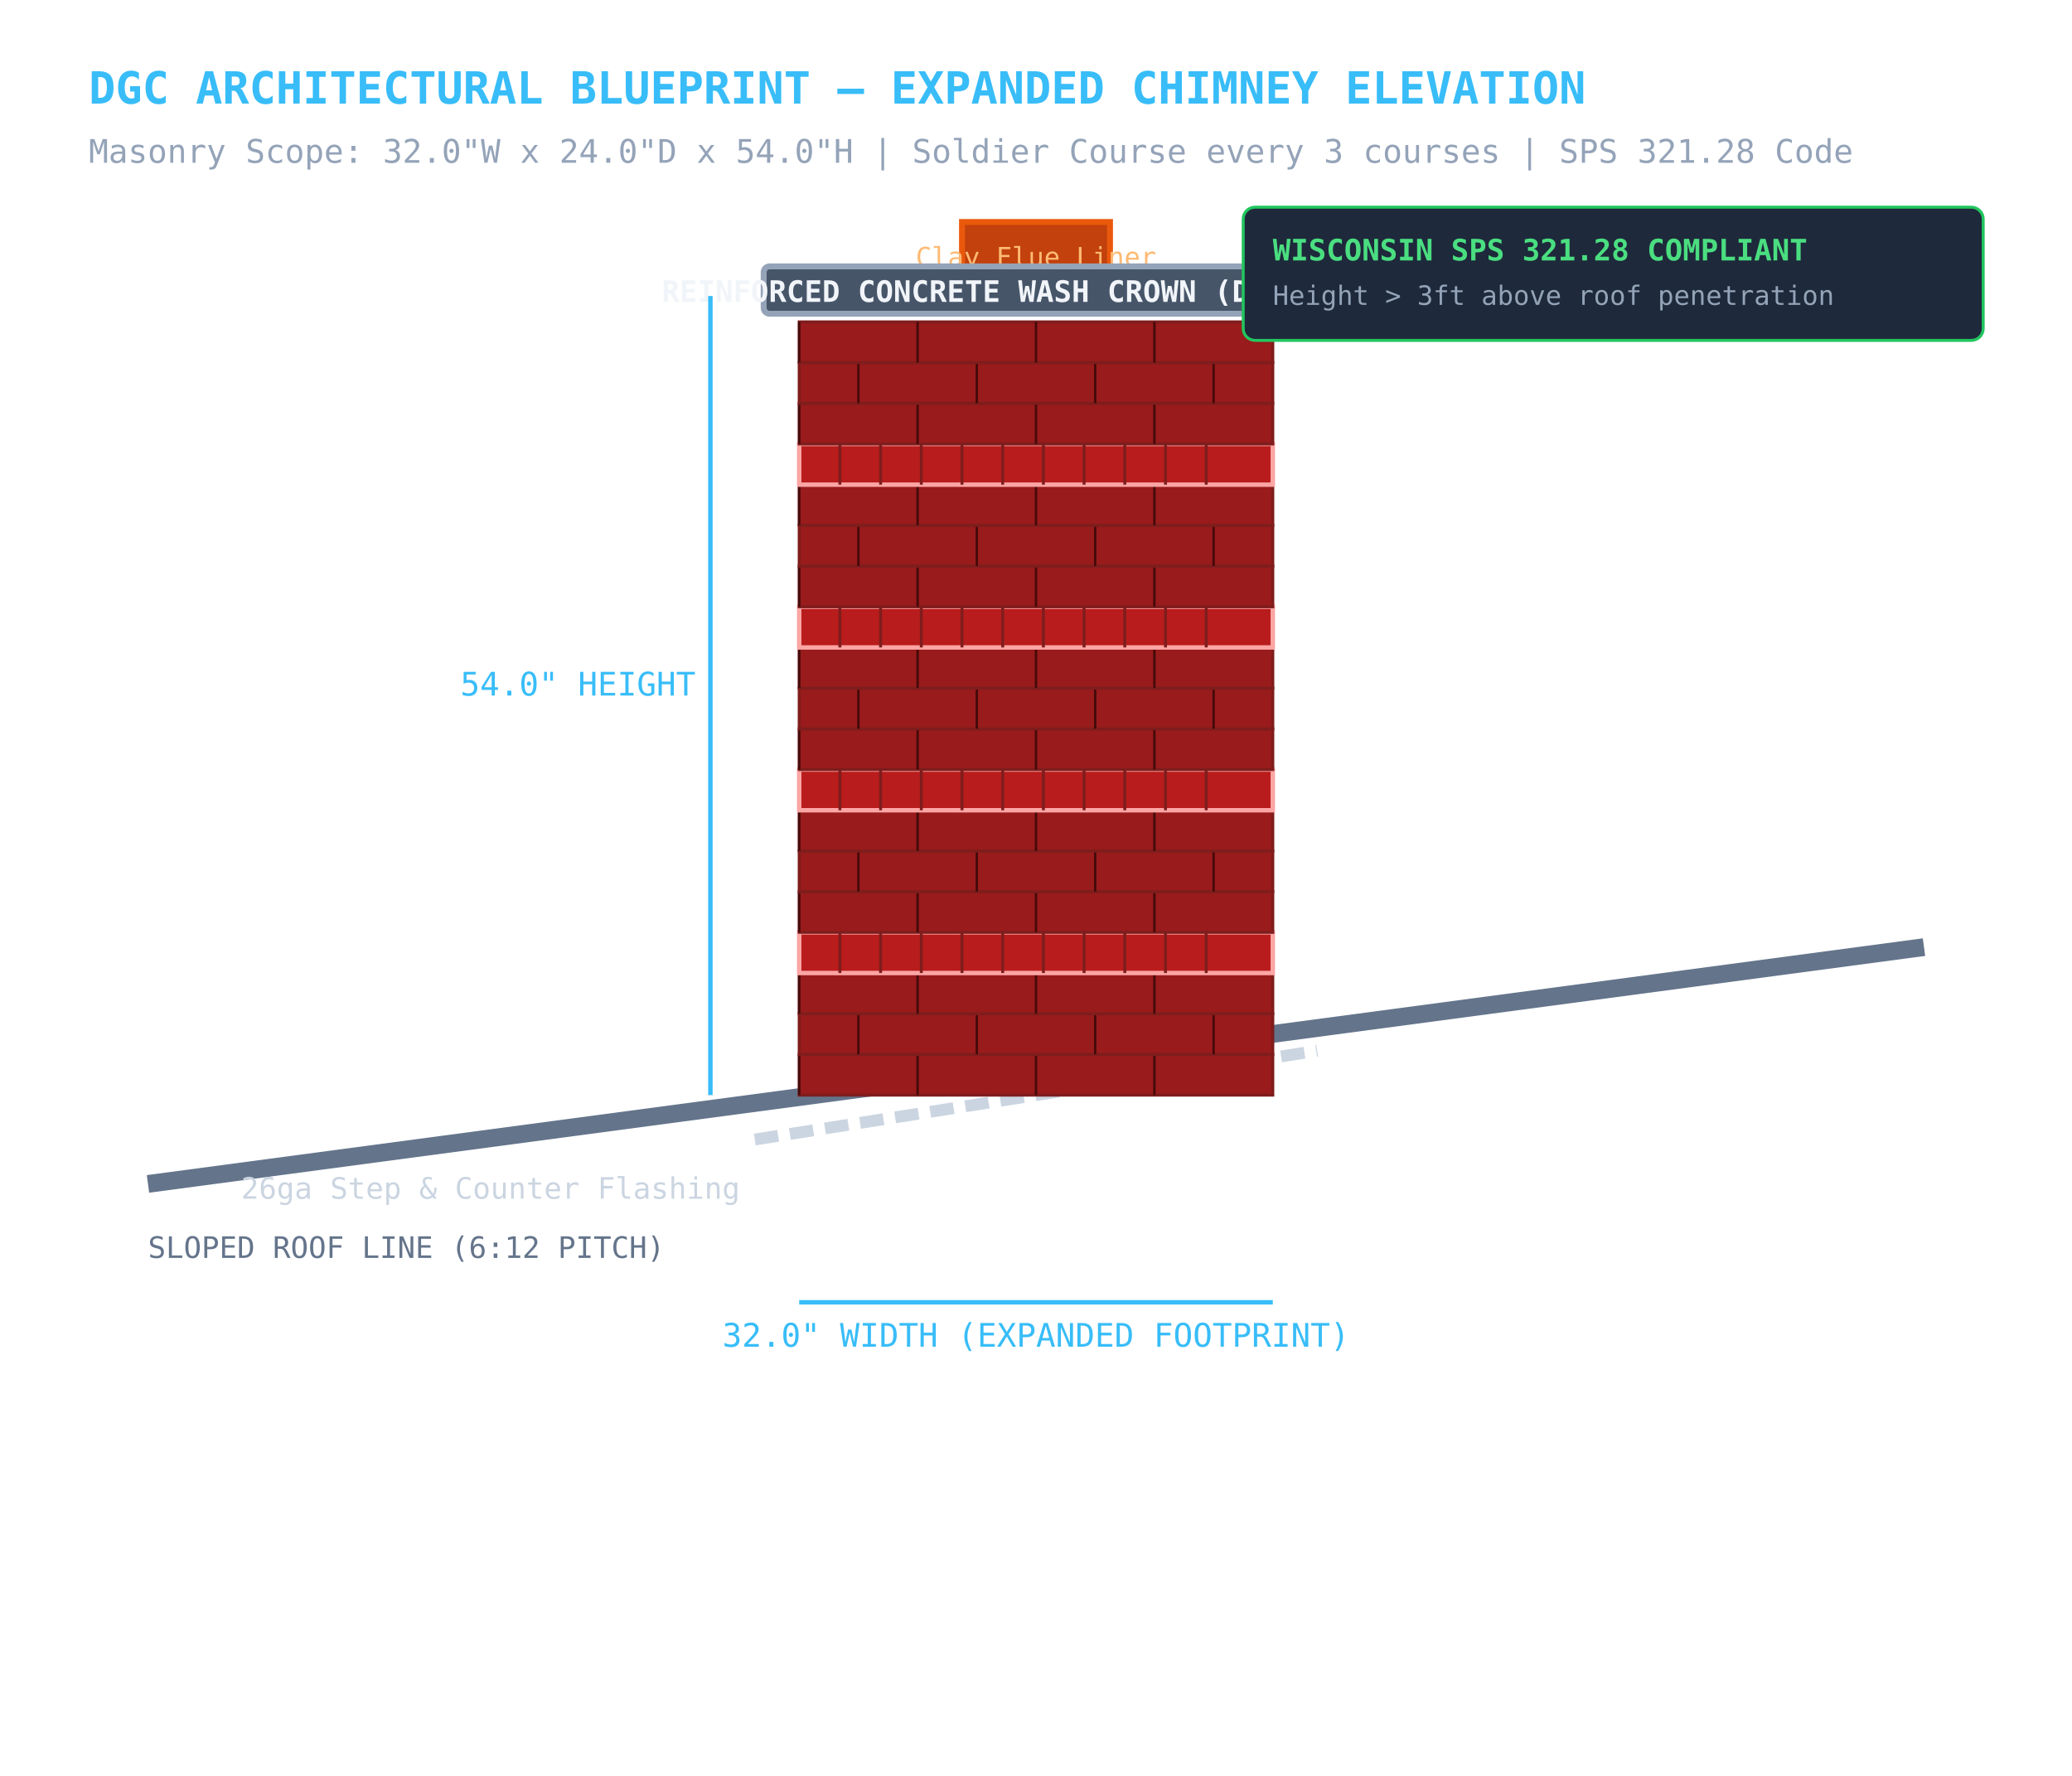
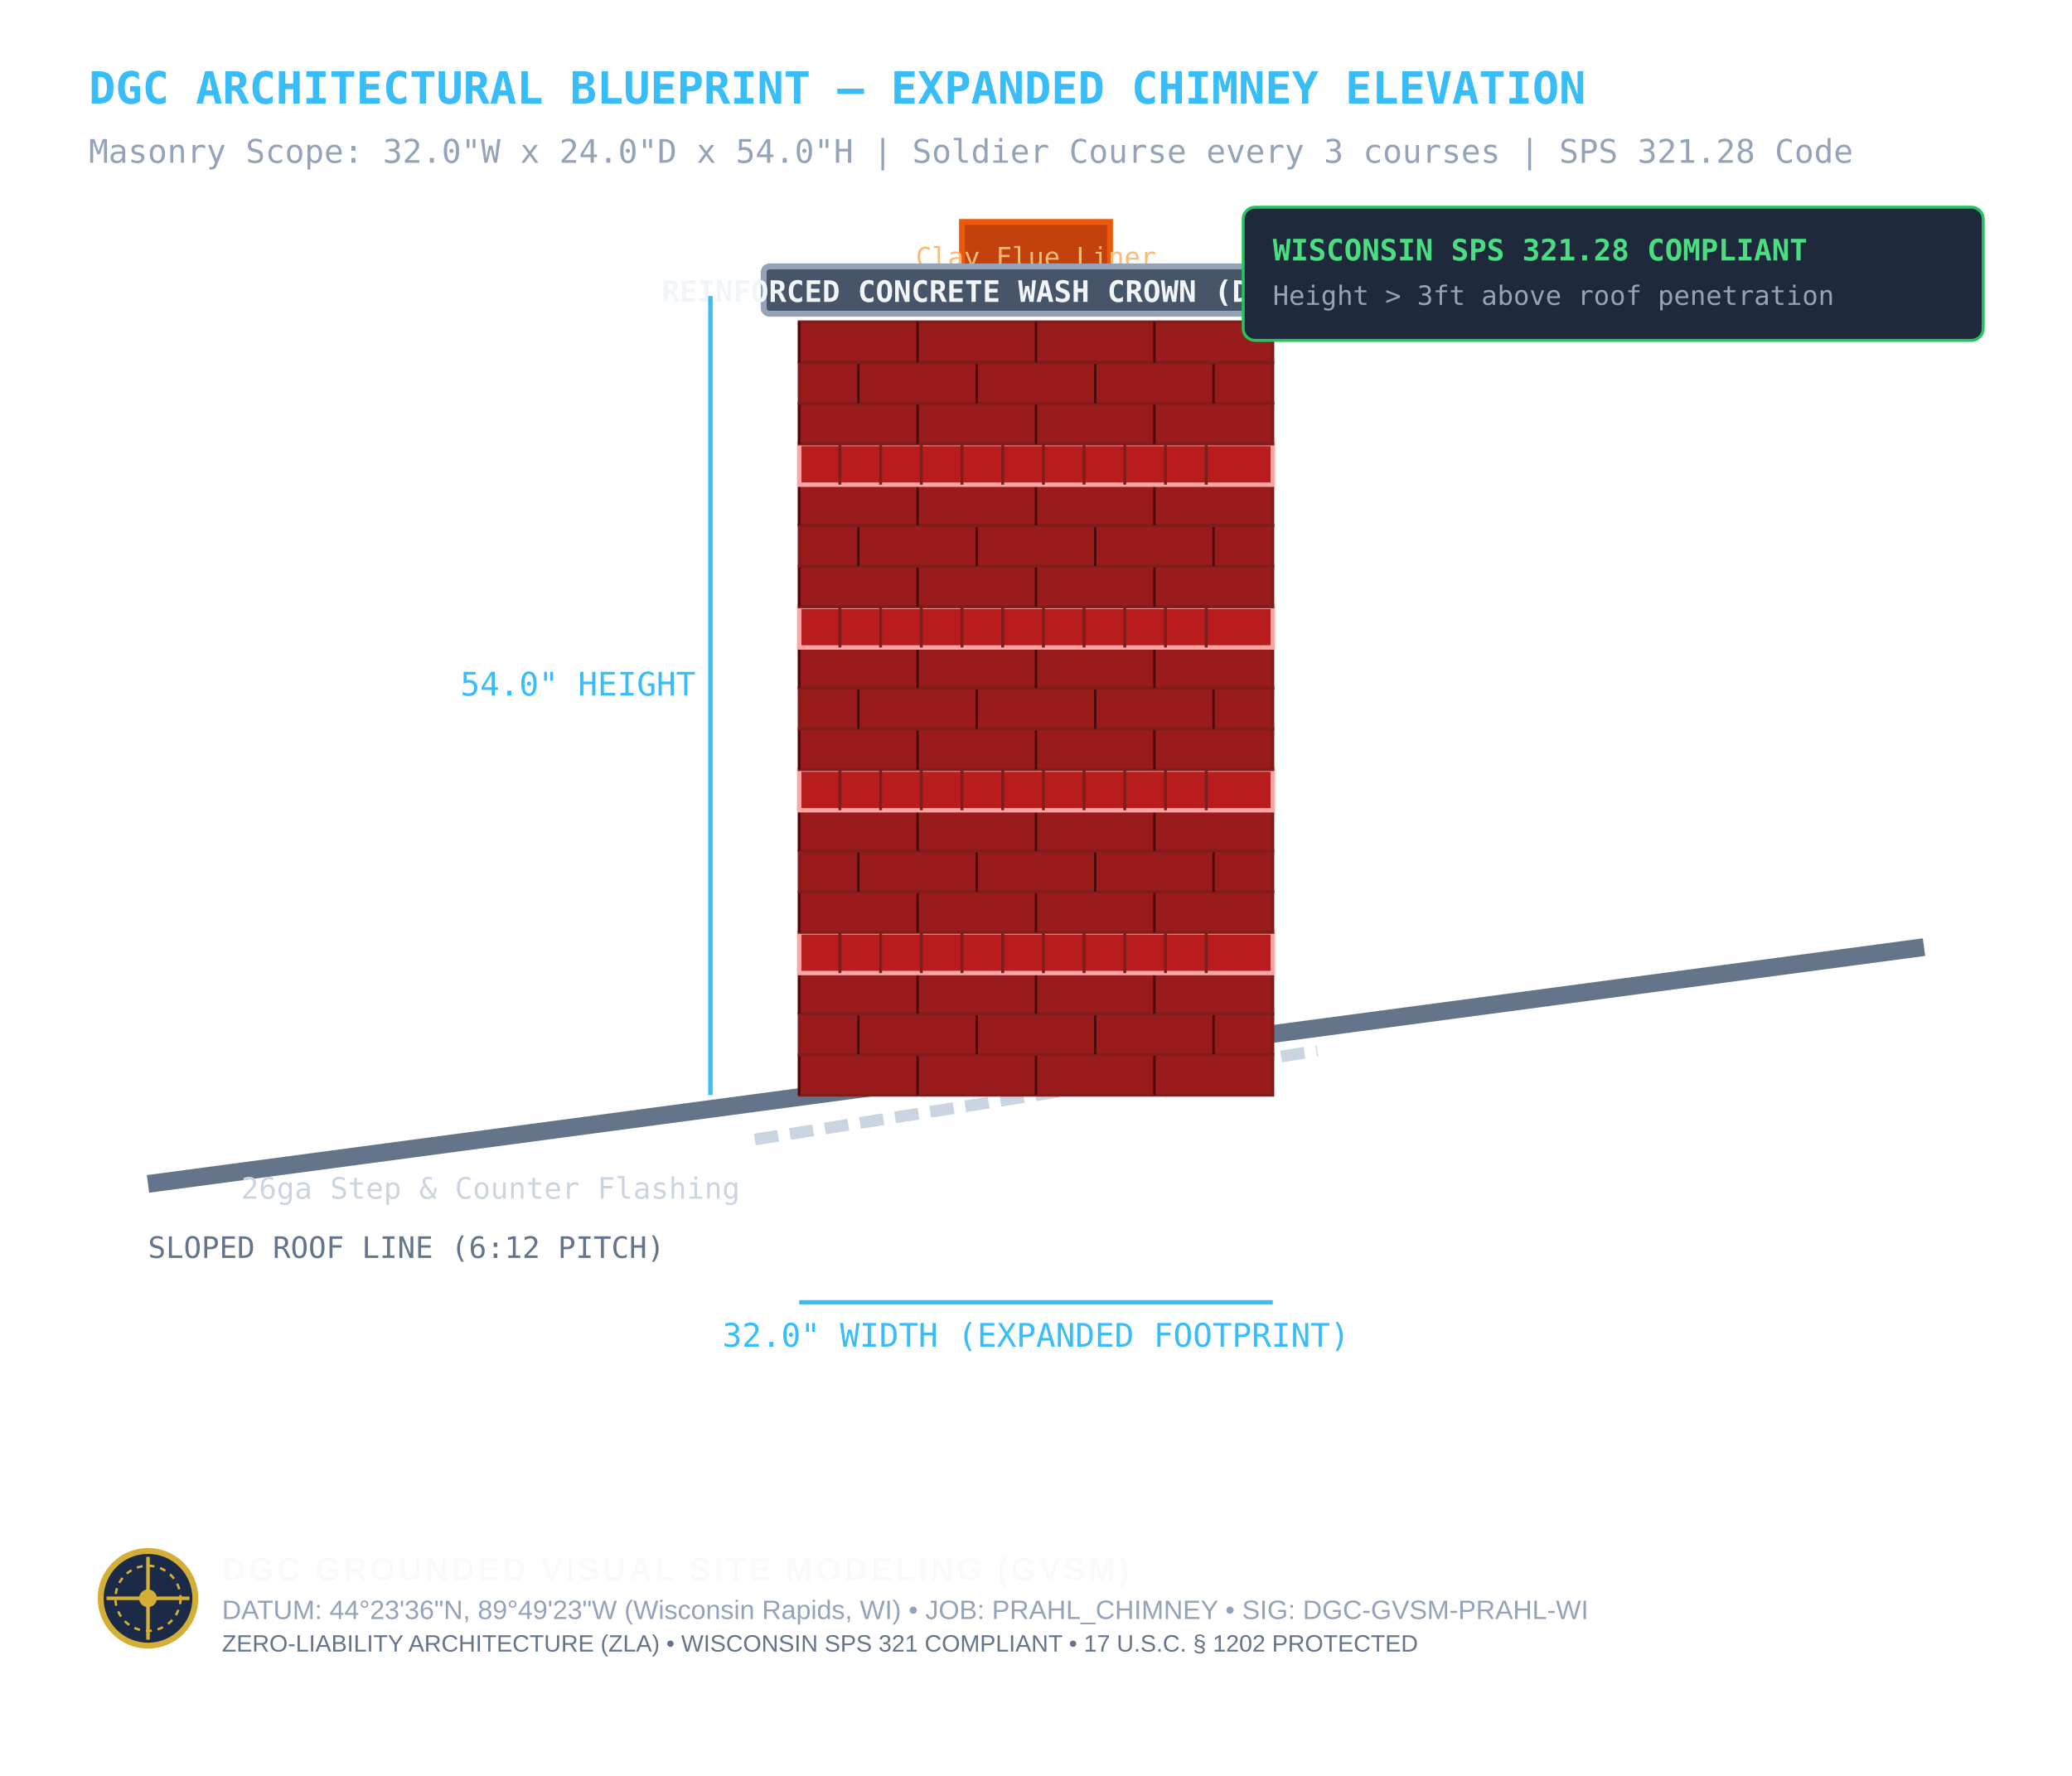
- <svg xmlns="http://www.w3.org/2000/svg" viewBox="0 0 700 600" width="100%" height="auto" style="background:#0f172a; font-family:monospace; border-radius:8px;">
+ <svg xmlns="http://www.w3.org/2000/svg" xmlns:ns1="https://dondlingergc.com/gvsm/v1.0" ns1:jobId="PRAHL_CHIMNEY" ns1:geodeticOrigin="44°23'36&quot;N, 89°49'23&quot;W (Wisconsin Rapids, WI)" ns1:operator="John Dondlinger (Dondlinger General Contracting)" ns1:signature="DGC-GVSM-PRAHL-WI" viewBox="0 0 700 600" width="100%" height="auto" style="background:#0f172a; font-family:monospace; border-radius:8px;">
  <text x="30" y="35" fill="#38bdf8" font-size="15" font-weight="bold">DGC ARCHITECTURAL BLUEPRINT — EXPANDED CHIMNEY ELEVATION</text>
  <text x="30" y="55" fill="#94a3b8" font-size="11">Masonry Scope: 32.0"W x 24.0"D x 54.0"H | Soldier Course every 3 courses | SPS 321.28 Code</text>
  <line x1="50" y1="400.0" x2="650" y2="320.0" stroke="#64748b" stroke-width="6" />
  <text x="50" y="425.0" fill="#64748b" font-size="10">SLOPED ROOF LINE (6:12 PITCH)</text>
  <path d="M 255.0 385.0 L 445.0 355.0" stroke="#cbd5e1" stroke-width="4" stroke-dasharray="8,4" />
  <text x="250.0" y="405.0" fill="#cbd5e1" font-size="10" text-anchor="end">26ga Step &amp; Counter Flashing</text>
  <rect x="325.0" y="75" width="50" height="25" fill="#c2410c" stroke="#ea580c" stroke-width="2" />
  <text x="350.0" y="90" fill="#fdba74" font-size="9" text-anchor="middle">Clay Flue Liner</text>
  <rect x="258.0" y="90" width="184.0" height="16" fill="#475569" stroke="#94a3b8" stroke-width="2" rx="2" />
  <text x="350.0" y="102" fill="#f1f5f9" font-size="10" text-anchor="middle" font-weight="bold">REINFORCED CONCRETE WASH CROWN (DRIP EDGE)</text>
  <rect x="270.0" y="356.25" width="160.0" height="13.75" fill="#991b1b" stroke="#7f1d1d" stroke-width="1" />
  <line x1="270.0" y1="356.25" x2="270.0" y2="370.0" stroke="#450a0a" stroke-width="0.8" />
  <line x1="310.0" y1="356.25" x2="310.0" y2="370.0" stroke="#450a0a" stroke-width="0.8" />
  <line x1="350.0" y1="356.25" x2="350.0" y2="370.0" stroke="#450a0a" stroke-width="0.8" />
  <line x1="390.0" y1="356.25" x2="390.0" y2="370.0" stroke="#450a0a" stroke-width="0.8" />
  <rect x="270.0" y="342.5" width="160.0" height="13.75" fill="#991b1b" stroke="#7f1d1d" stroke-width="1" />
  <line x1="290.0" y1="342.5" x2="290.0" y2="356.25" stroke="#450a0a" stroke-width="0.8" />
  <line x1="330.0" y1="342.5" x2="330.0" y2="356.25" stroke="#450a0a" stroke-width="0.8" />
  <line x1="370.0" y1="342.5" x2="370.0" y2="356.25" stroke="#450a0a" stroke-width="0.8" />
  <line x1="410.0" y1="342.5" x2="410.0" y2="356.25" stroke="#450a0a" stroke-width="0.8" />
  <rect x="270.0" y="328.75" width="160.0" height="13.75" fill="#991b1b" stroke="#7f1d1d" stroke-width="1" />
  <line x1="270.0" y1="328.75" x2="270.0" y2="342.5" stroke="#450a0a" stroke-width="0.8" />
  <line x1="310.0" y1="328.75" x2="310.0" y2="342.5" stroke="#450a0a" stroke-width="0.8" />
  <line x1="350.0" y1="328.75" x2="350.0" y2="342.5" stroke="#450a0a" stroke-width="0.8" />
  <line x1="390.0" y1="328.75" x2="390.0" y2="342.5" stroke="#450a0a" stroke-width="0.8" />
  <rect x="270.0" y="315.0" width="160.0" height="13.75" fill="#b91c1c" stroke="#fca5a5" stroke-width="1.5" />
  <line x1="283.75" y1="315.0" x2="283.75" y2="328.75" stroke="#7f1d1d" stroke-width="1" />
  <line x1="297.5" y1="315.0" x2="297.5" y2="328.75" stroke="#7f1d1d" stroke-width="1" />
  <line x1="311.25" y1="315.0" x2="311.25" y2="328.75" stroke="#7f1d1d" stroke-width="1" />
  <line x1="325.0" y1="315.0" x2="325.0" y2="328.75" stroke="#7f1d1d" stroke-width="1" />
  <line x1="338.75" y1="315.0" x2="338.75" y2="328.75" stroke="#7f1d1d" stroke-width="1" />
  <line x1="352.5" y1="315.0" x2="352.5" y2="328.75" stroke="#7f1d1d" stroke-width="1" />
  <line x1="366.25" y1="315.0" x2="366.25" y2="328.75" stroke="#7f1d1d" stroke-width="1" />
  <line x1="380.0" y1="315.0" x2="380.0" y2="328.75" stroke="#7f1d1d" stroke-width="1" />
  <line x1="393.75" y1="315.0" x2="393.75" y2="328.75" stroke="#7f1d1d" stroke-width="1" />
  <line x1="407.5" y1="315.0" x2="407.5" y2="328.75" stroke="#7f1d1d" stroke-width="1" />
  <rect x="270.0" y="301.25" width="160.0" height="13.75" fill="#991b1b" stroke="#7f1d1d" stroke-width="1" />
  <line x1="270.0" y1="301.25" x2="270.0" y2="315.0" stroke="#450a0a" stroke-width="0.8" />
  <line x1="310.0" y1="301.25" x2="310.0" y2="315.0" stroke="#450a0a" stroke-width="0.8" />
  <line x1="350.0" y1="301.25" x2="350.0" y2="315.0" stroke="#450a0a" stroke-width="0.8" />
  <line x1="390.0" y1="301.25" x2="390.0" y2="315.0" stroke="#450a0a" stroke-width="0.8" />
  <rect x="270.0" y="287.5" width="160.0" height="13.75" fill="#991b1b" stroke="#7f1d1d" stroke-width="1" />
  <line x1="290.0" y1="287.5" x2="290.0" y2="301.25" stroke="#450a0a" stroke-width="0.8" />
  <line x1="330.0" y1="287.5" x2="330.0" y2="301.25" stroke="#450a0a" stroke-width="0.8" />
  <line x1="370.0" y1="287.5" x2="370.0" y2="301.25" stroke="#450a0a" stroke-width="0.8" />
  <line x1="410.0" y1="287.5" x2="410.0" y2="301.25" stroke="#450a0a" stroke-width="0.8" />
  <rect x="270.0" y="273.75" width="160.0" height="13.75" fill="#991b1b" stroke="#7f1d1d" stroke-width="1" />
  <line x1="270.0" y1="273.75" x2="270.0" y2="287.5" stroke="#450a0a" stroke-width="0.8" />
  <line x1="310.0" y1="273.75" x2="310.0" y2="287.5" stroke="#450a0a" stroke-width="0.8" />
  <line x1="350.0" y1="273.75" x2="350.0" y2="287.5" stroke="#450a0a" stroke-width="0.8" />
  <line x1="390.0" y1="273.75" x2="390.0" y2="287.5" stroke="#450a0a" stroke-width="0.8" />
  <rect x="270.0" y="260.0" width="160.0" height="13.75" fill="#b91c1c" stroke="#fca5a5" stroke-width="1.5" />
  <line x1="283.75" y1="260.0" x2="283.75" y2="273.75" stroke="#7f1d1d" stroke-width="1" />
  <line x1="297.5" y1="260.0" x2="297.5" y2="273.75" stroke="#7f1d1d" stroke-width="1" />
  <line x1="311.25" y1="260.0" x2="311.25" y2="273.75" stroke="#7f1d1d" stroke-width="1" />
  <line x1="325.0" y1="260.0" x2="325.0" y2="273.75" stroke="#7f1d1d" stroke-width="1" />
  <line x1="338.75" y1="260.0" x2="338.75" y2="273.75" stroke="#7f1d1d" stroke-width="1" />
  <line x1="352.5" y1="260.0" x2="352.5" y2="273.75" stroke="#7f1d1d" stroke-width="1" />
  <line x1="366.25" y1="260.0" x2="366.25" y2="273.75" stroke="#7f1d1d" stroke-width="1" />
  <line x1="380.0" y1="260.0" x2="380.0" y2="273.75" stroke="#7f1d1d" stroke-width="1" />
  <line x1="393.75" y1="260.0" x2="393.75" y2="273.75" stroke="#7f1d1d" stroke-width="1" />
  <line x1="407.5" y1="260.0" x2="407.5" y2="273.75" stroke="#7f1d1d" stroke-width="1" />
  <rect x="270.0" y="246.25" width="160.0" height="13.75" fill="#991b1b" stroke="#7f1d1d" stroke-width="1" />
  <line x1="270.0" y1="246.25" x2="270.0" y2="260.0" stroke="#450a0a" stroke-width="0.8" />
  <line x1="310.0" y1="246.25" x2="310.0" y2="260.0" stroke="#450a0a" stroke-width="0.8" />
  <line x1="350.0" y1="246.25" x2="350.0" y2="260.0" stroke="#450a0a" stroke-width="0.8" />
  <line x1="390.0" y1="246.25" x2="390.0" y2="260.0" stroke="#450a0a" stroke-width="0.8" />
  <rect x="270.0" y="232.5" width="160.0" height="13.75" fill="#991b1b" stroke="#7f1d1d" stroke-width="1" />
  <line x1="290.0" y1="232.5" x2="290.0" y2="246.25" stroke="#450a0a" stroke-width="0.8" />
  <line x1="330.0" y1="232.5" x2="330.0" y2="246.25" stroke="#450a0a" stroke-width="0.8" />
  <line x1="370.0" y1="232.5" x2="370.0" y2="246.25" stroke="#450a0a" stroke-width="0.8" />
  <line x1="410.0" y1="232.5" x2="410.0" y2="246.25" stroke="#450a0a" stroke-width="0.8" />
  <rect x="270.0" y="218.75" width="160.0" height="13.75" fill="#991b1b" stroke="#7f1d1d" stroke-width="1" />
  <line x1="270.0" y1="218.75" x2="270.0" y2="232.5" stroke="#450a0a" stroke-width="0.8" />
  <line x1="310.0" y1="218.75" x2="310.0" y2="232.5" stroke="#450a0a" stroke-width="0.8" />
  <line x1="350.0" y1="218.75" x2="350.0" y2="232.5" stroke="#450a0a" stroke-width="0.8" />
  <line x1="390.0" y1="218.75" x2="390.0" y2="232.5" stroke="#450a0a" stroke-width="0.8" />
  <rect x="270.0" y="205.0" width="160.0" height="13.75" fill="#b91c1c" stroke="#fca5a5" stroke-width="1.5" />
  <line x1="283.75" y1="205.0" x2="283.75" y2="218.75" stroke="#7f1d1d" stroke-width="1" />
  <line x1="297.5" y1="205.0" x2="297.5" y2="218.75" stroke="#7f1d1d" stroke-width="1" />
  <line x1="311.25" y1="205.0" x2="311.25" y2="218.75" stroke="#7f1d1d" stroke-width="1" />
  <line x1="325.0" y1="205.0" x2="325.0" y2="218.75" stroke="#7f1d1d" stroke-width="1" />
  <line x1="338.75" y1="205.0" x2="338.75" y2="218.75" stroke="#7f1d1d" stroke-width="1" />
  <line x1="352.5" y1="205.0" x2="352.5" y2="218.75" stroke="#7f1d1d" stroke-width="1" />
  <line x1="366.25" y1="205.0" x2="366.25" y2="218.75" stroke="#7f1d1d" stroke-width="1" />
  <line x1="380.0" y1="205.0" x2="380.0" y2="218.75" stroke="#7f1d1d" stroke-width="1" />
  <line x1="393.75" y1="205.0" x2="393.75" y2="218.75" stroke="#7f1d1d" stroke-width="1" />
  <line x1="407.5" y1="205.0" x2="407.5" y2="218.75" stroke="#7f1d1d" stroke-width="1" />
  <rect x="270.0" y="191.25" width="160.0" height="13.75" fill="#991b1b" stroke="#7f1d1d" stroke-width="1" />
  <line x1="270.0" y1="191.25" x2="270.0" y2="205.0" stroke="#450a0a" stroke-width="0.8" />
  <line x1="310.0" y1="191.25" x2="310.0" y2="205.0" stroke="#450a0a" stroke-width="0.8" />
  <line x1="350.0" y1="191.25" x2="350.0" y2="205.0" stroke="#450a0a" stroke-width="0.8" />
  <line x1="390.0" y1="191.25" x2="390.0" y2="205.0" stroke="#450a0a" stroke-width="0.8" />
  <rect x="270.0" y="177.5" width="160.0" height="13.75" fill="#991b1b" stroke="#7f1d1d" stroke-width="1" />
  <line x1="290.0" y1="177.5" x2="290.0" y2="191.25" stroke="#450a0a" stroke-width="0.8" />
  <line x1="330.0" y1="177.5" x2="330.0" y2="191.25" stroke="#450a0a" stroke-width="0.8" />
  <line x1="370.0" y1="177.5" x2="370.0" y2="191.25" stroke="#450a0a" stroke-width="0.8" />
  <line x1="410.0" y1="177.5" x2="410.0" y2="191.25" stroke="#450a0a" stroke-width="0.8" />
  <rect x="270.0" y="163.75" width="160.0" height="13.75" fill="#991b1b" stroke="#7f1d1d" stroke-width="1" />
  <line x1="270.0" y1="163.75" x2="270.0" y2="177.5" stroke="#450a0a" stroke-width="0.8" />
  <line x1="310.0" y1="163.75" x2="310.0" y2="177.5" stroke="#450a0a" stroke-width="0.8" />
  <line x1="350.0" y1="163.75" x2="350.0" y2="177.5" stroke="#450a0a" stroke-width="0.8" />
  <line x1="390.0" y1="163.75" x2="390.0" y2="177.5" stroke="#450a0a" stroke-width="0.8" />
  <rect x="270.0" y="150.0" width="160.0" height="13.75" fill="#b91c1c" stroke="#fca5a5" stroke-width="1.5" />
  <line x1="283.75" y1="150.0" x2="283.75" y2="163.75" stroke="#7f1d1d" stroke-width="1" />
  <line x1="297.5" y1="150.0" x2="297.5" y2="163.75" stroke="#7f1d1d" stroke-width="1" />
  <line x1="311.25" y1="150.0" x2="311.25" y2="163.75" stroke="#7f1d1d" stroke-width="1" />
  <line x1="325.0" y1="150.0" x2="325.0" y2="163.75" stroke="#7f1d1d" stroke-width="1" />
  <line x1="338.75" y1="150.0" x2="338.75" y2="163.75" stroke="#7f1d1d" stroke-width="1" />
  <line x1="352.5" y1="150.0" x2="352.5" y2="163.75" stroke="#7f1d1d" stroke-width="1" />
  <line x1="366.25" y1="150.0" x2="366.25" y2="163.75" stroke="#7f1d1d" stroke-width="1" />
  <line x1="380.0" y1="150.0" x2="380.0" y2="163.75" stroke="#7f1d1d" stroke-width="1" />
  <line x1="393.75" y1="150.0" x2="393.75" y2="163.75" stroke="#7f1d1d" stroke-width="1" />
  <line x1="407.5" y1="150.0" x2="407.5" y2="163.75" stroke="#7f1d1d" stroke-width="1" />
  <rect x="270.0" y="136.25" width="160.0" height="13.75" fill="#991b1b" stroke="#7f1d1d" stroke-width="1" />
  <line x1="270.0" y1="136.25" x2="270.0" y2="150.0" stroke="#450a0a" stroke-width="0.8" />
  <line x1="310.0" y1="136.25" x2="310.0" y2="150.0" stroke="#450a0a" stroke-width="0.8" />
  <line x1="350.0" y1="136.25" x2="350.0" y2="150.0" stroke="#450a0a" stroke-width="0.8" />
  <line x1="390.0" y1="136.25" x2="390.0" y2="150.0" stroke="#450a0a" stroke-width="0.8" />
  <rect x="270.0" y="122.5" width="160.0" height="13.75" fill="#991b1b" stroke="#7f1d1d" stroke-width="1" />
  <line x1="290.0" y1="122.5" x2="290.0" y2="136.25" stroke="#450a0a" stroke-width="0.8" />
  <line x1="330.0" y1="122.5" x2="330.0" y2="136.25" stroke="#450a0a" stroke-width="0.8" />
  <line x1="370.0" y1="122.5" x2="370.0" y2="136.25" stroke="#450a0a" stroke-width="0.8" />
  <line x1="410.0" y1="122.5" x2="410.0" y2="136.25" stroke="#450a0a" stroke-width="0.8" />
  <rect x="270.0" y="108.75" width="160.0" height="13.75" fill="#991b1b" stroke="#7f1d1d" stroke-width="1" />
  <line x1="270.0" y1="108.75" x2="270.0" y2="122.5" stroke="#450a0a" stroke-width="0.8" />
  <line x1="310.0" y1="108.75" x2="310.0" y2="122.5" stroke="#450a0a" stroke-width="0.8" />
  <line x1="350.0" y1="108.75" x2="350.0" y2="122.5" stroke="#450a0a" stroke-width="0.8" />
  <line x1="390.0" y1="108.75" x2="390.0" y2="122.5" stroke="#450a0a" stroke-width="0.8" />
  <line x1="240.0" y1="100" x2="240.0" y2="370.0" stroke="#38bdf8" stroke-width="1.5" />
  <text x="235.0" y="235.0" fill="#38bdf8" font-size="11" text-anchor="end">54.0" HEIGHT</text>
  <line x1="270.0" y1="440.0" x2="430.0" y2="440.0" stroke="#38bdf8" stroke-width="1.5" />
  <text x="350.0" y="455.0" fill="#38bdf8" font-size="11" text-anchor="middle">32.0" WIDTH (EXPANDED FOOTPRINT)</text>
  <rect x="420" y="70" width="250" height="45" fill="#1e293b" stroke="#22c55e" stroke-width="1" rx="4" />
  <text x="430" y="88" fill="#4ade80" font-size="10" font-weight="bold">WISCONSIN SPS 321.28 COMPLIANT</text>
  <text x="430" y="103" fill="#94a3b8" font-size="9">Height &gt; 3ft above roof penetration</text>
+   <g id="gvsm-provenance-seal" transform="translate(30, 520)">
+     <circle cx="20" cy="20" r="16" fill="#1b2a47" stroke="#d4af37" stroke-width="2" />
+     <circle cx="20" cy="20" r="11" fill="none" stroke="#d4af37" stroke-width="0.8" stroke-dasharray="2,2" />
+     <line x1="20" y1="6" x2="20" y2="34" stroke="#d4af37" stroke-width="1.2" />
+     <line x1="6" y1="20" x2="34" y2="20" stroke="#d4af37" stroke-width="1.2" />
+     <circle cx="20" cy="20" r="3" fill="#d4af37" />
+     <text x="45" y="14" fill="#f8fafc" font-family="'Segoe UI', Arial, sans-serif" font-size="11" font-weight="bold" letter-spacing="1">DGC GROUNDED VISUAL SITE MODELING (GVSM)</text>
+     <text x="45" y="27" fill="#94a3b8" font-family="'Segoe UI', Arial, sans-serif" font-size="9">DATUM: 44°23'36"N, 89°49'23"W (Wisconsin Rapids, WI) • JOB: PRAHL_CHIMNEY • SIG: DGC-GVSM-PRAHL-WI</text>
+     <text x="45" y="38" fill="#64748b" font-family="'Segoe UI', Arial, sans-serif" font-size="8">ZERO-LIABILITY ARCHITECTURE (ZLA) • WISCONSIN SPS 321 COMPLIANT • 17 U.S.C. § 1202 PROTECTED</text>
+   </g>
</svg>
